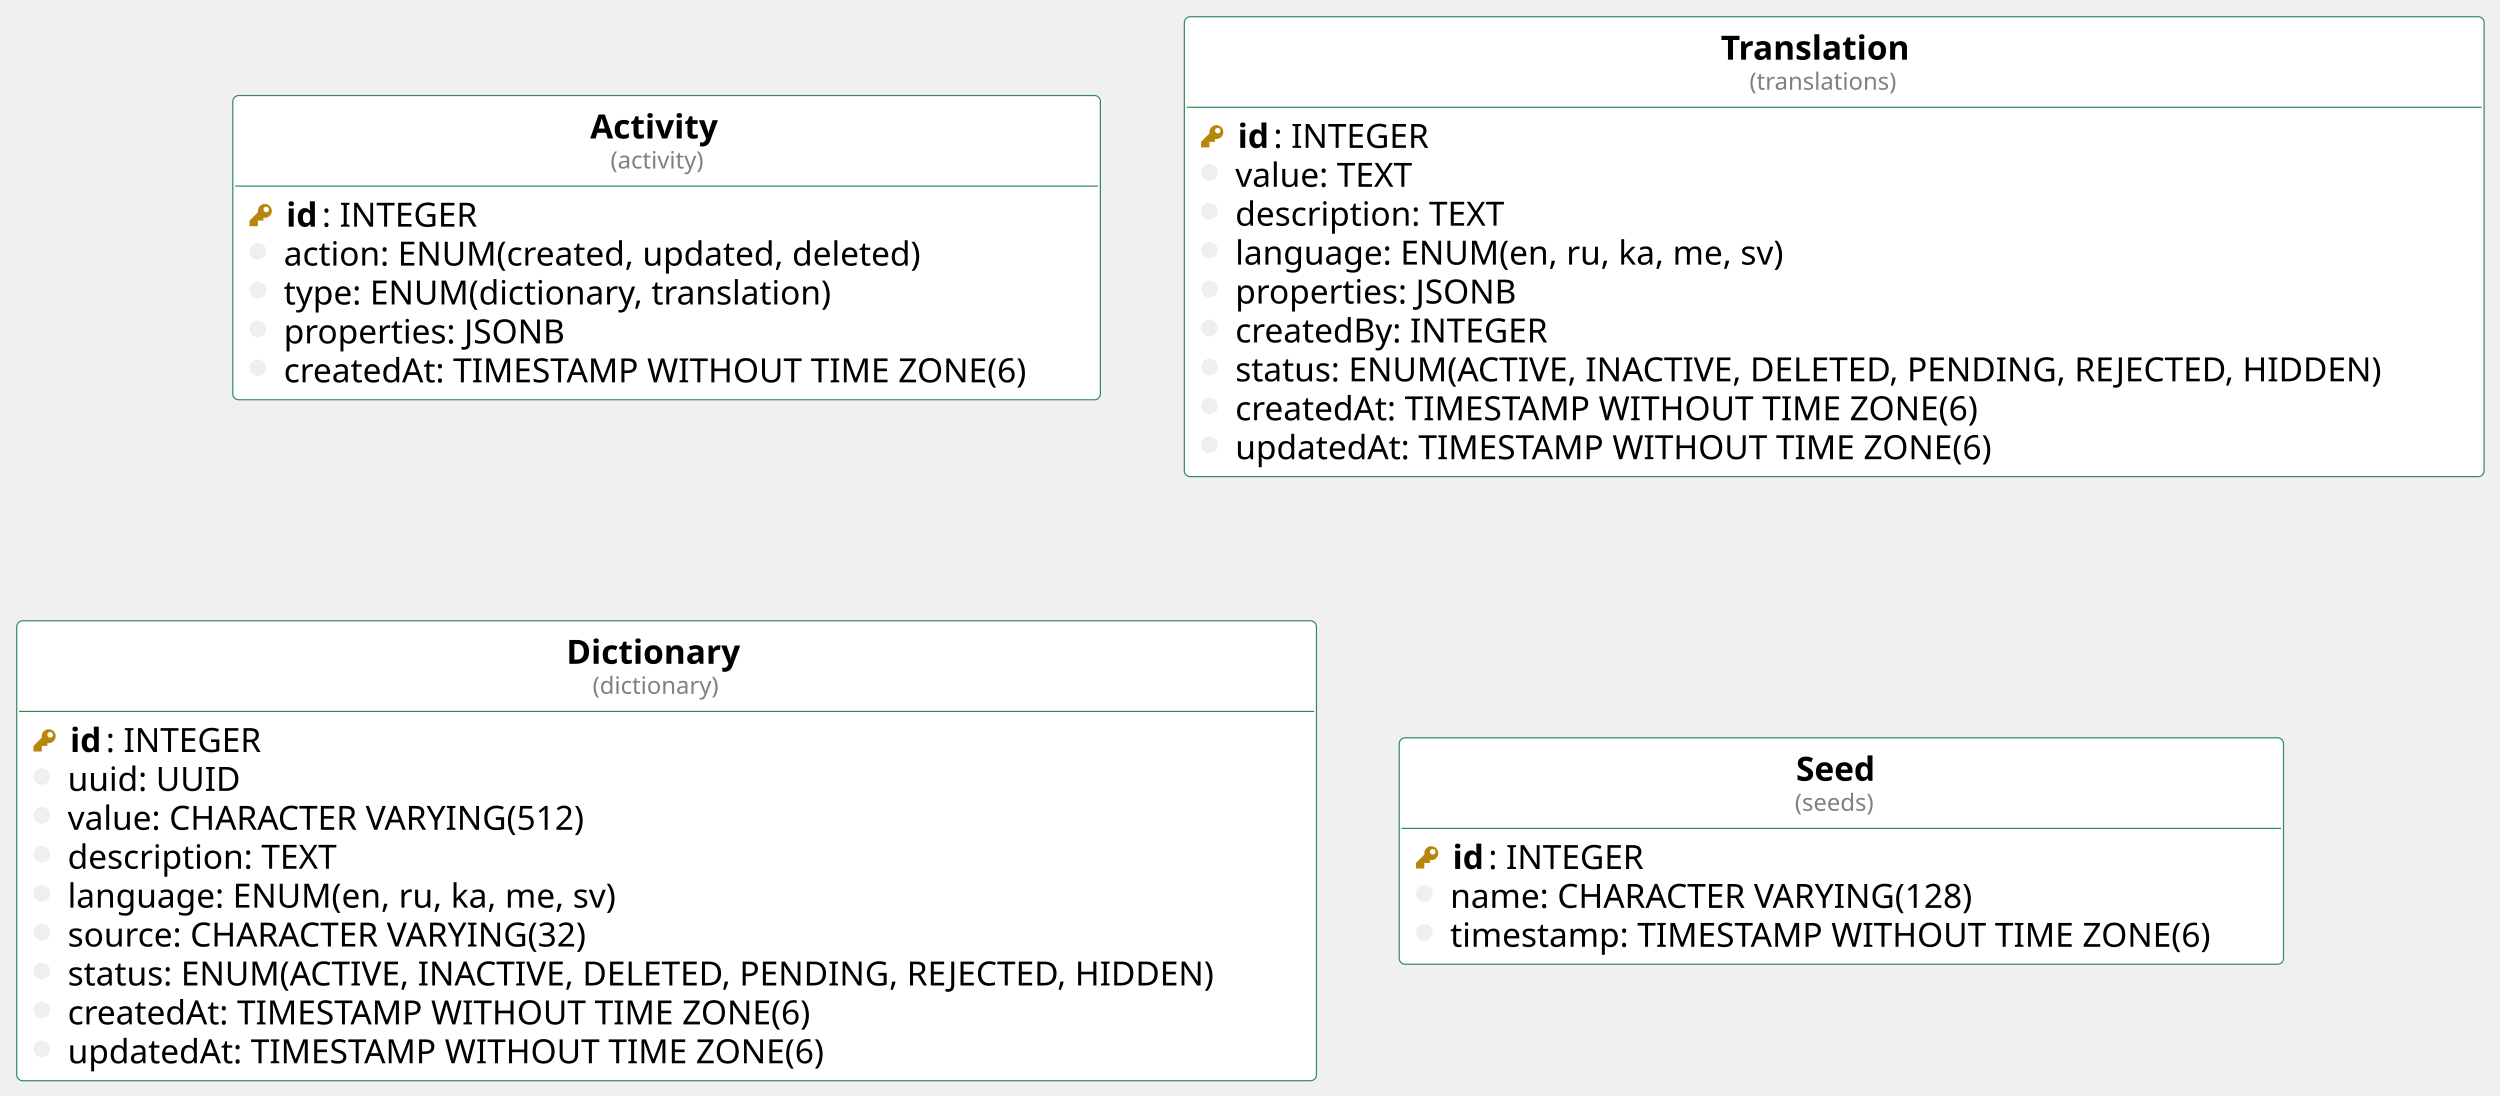
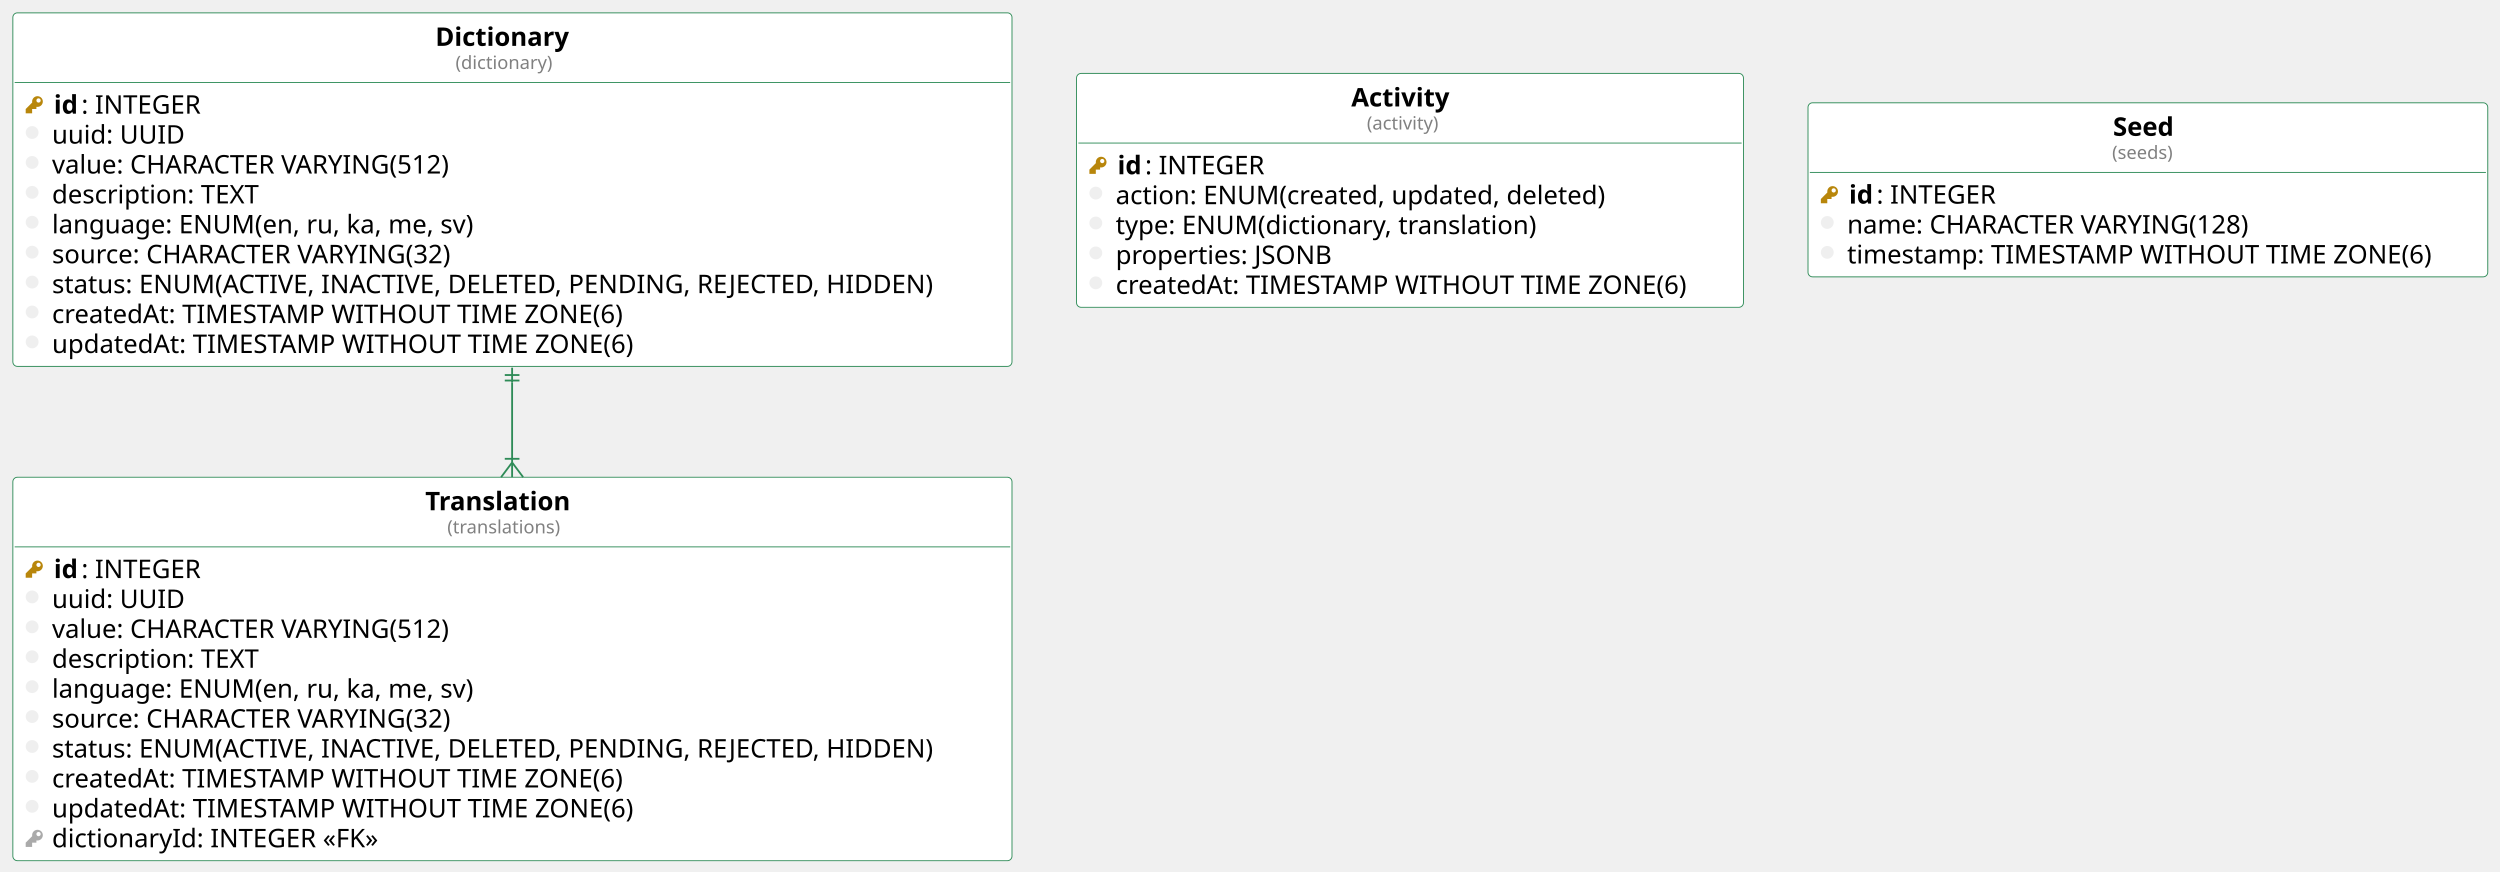
- <svg xmlns="http://www.w3.org/2000/svg" contentStyleType="text/css" height="459px" preserveAspectRatio="none" style="width:1047px;height:459px;background:#FFFFFF;" version="1.1" viewBox="0 0 1047 459" width="1047px" zoomAndPan="magnify">
+ <svg xmlns="http://www.w3.org/2000/svg" contentStyleType="text/css" height="475px" preserveAspectRatio="none" style="width:1362px;height:475px;background:#FFFFFF;" version="1.1" viewBox="0 0 1362 475" width="1362px" zoomAndPan="magnify">
  <defs />
  <g>
-     <g id="elem_activity">
-       <rect codeLine="25" fill="#FFFFFF" height="127.422" id="activity" rx="2.5" ry="2.5" style="stroke:#2E8B57;stroke-width:0.5;" width="363.333" x="97.5" y="40" />
-       <text fill="#000000" font-family="sans-serif" font-size="14" font-weight="bold" lengthAdjust="spacing" textLength="64" x="247.167" y="57.995">Activity</text>
-       <text fill="#808080" font-family="sans-serif" font-size="10" lengthAdjust="spacing" textLength="47" x="255.667" y="70.579">(activity)</text>
-       <line style="stroke:#2E8B57;stroke-width:0.5;" x1="98.5" x2="459.833" y1="77.938" y2="77.938" />
-       <path d="M110.917,85.401 C109.307,85.401 108,86.708 108,88.318 C108,88.504 108,88.691 108.035,88.866 L104.5,92.401 L104.5,94.734 L108,94.734 L108,92.401 L110.333,92.401 L110.333,91.234 L110.368,91.199 C110.543,91.234 110.73,91.234 110.917,91.234 C112.527,91.234 113.833,89.928 113.833,88.318 C113.833,86.708 112.527,85.401 110.917,85.401 M111.5,86.568 C112.142,86.568 112.667,87.093 112.667,87.734 C112.667,88.376 112.142,88.901 111.5,88.901 C110.858,88.901 110.333,88.376 110.333,87.734 C110.333,87.093 110.858,86.568 111.5,86.568 " fill="#B8860B" style="stroke:;stroke-width:0.0;stroke-dasharray:;" />
-       <text fill="#000000" font-family="sans-serif" font-size="14" font-weight="bold" lengthAdjust="spacing" textLength="15" x="119.833" y="94.933">id</text>
-       <text fill="#000000" font-family="sans-serif" font-size="14" lengthAdjust="spacing" textLength="71" x="134.833" y="94.933">: INTEGER</text>
-       <path d="M108,101.698 C106.063,101.698 104.5,103.261 104.5,105.198 C104.5,107.135 106.063,108.698 108,108.698 C109.937,108.698 111.5,107.135 111.5,105.198 C111.5,103.261 109.937,101.698 108,101.698 " fill="#EFEFEF" style="stroke:;stroke-width:0.0;stroke-dasharray:;" />
-       <text fill="#000000" font-family="sans-serif" font-size="14" lengthAdjust="spacing" textLength="292" x="118.833" y="111.23">action: ENUM(created, updated, deleted)</text>
-       <path d="M108,117.995 C106.063,117.995 104.5,119.558 104.5,121.495 C104.5,123.431 106.063,124.995 108,124.995 C109.937,124.995 111.5,123.431 111.5,121.495 C111.5,119.558 109.937,117.995 108,117.995 " fill="#EFEFEF" style="stroke:;stroke-width:0.0;stroke-dasharray:;" />
-       <text fill="#000000" font-family="sans-serif" font-size="14" lengthAdjust="spacing" textLength="251" x="118.833" y="127.526">type: ENUM(dictionary, translation)</text>
-       <path d="M108,134.292 C106.063,134.292 104.5,135.855 104.5,137.792 C104.5,139.728 106.063,141.292 108,141.292 C109.937,141.292 111.5,139.728 111.5,137.792 C111.5,135.855 109.937,134.292 108,134.292 " fill="#EFEFEF" style="stroke:;stroke-width:0.0;stroke-dasharray:;" />
-       <text fill="#000000" font-family="sans-serif" font-size="14" lengthAdjust="spacing" textLength="130" x="118.833" y="143.823">properties: JSONB</text>
-       <path d="M108,150.589 C106.063,150.589 104.5,152.152 104.5,154.089 C104.5,156.025 106.063,157.589 108,157.589 C109.937,157.589 111.5,156.025 111.5,154.089 C111.5,152.152 109.937,150.589 108,150.589 " fill="#EFEFEF" style="stroke:;stroke-width:0.0;stroke-dasharray:;" />
-       <text fill="#000000" font-family="sans-serif" font-size="14" lengthAdjust="spacing" textLength="336" x="118.833" y="160.12">createdAt: TIMESTAMP WITHOUT TIME ZONE(6)</text>
+     <g id="elem_dictionary">
+       <rect codeLine="25" fill="#FFFFFF" height="192.609" id="dictionary" rx="2.5" ry="2.5" style="stroke:#2E8B57;stroke-width:0.5;" width="544.333" x="7" y="7" />
+       <text fill="#000000" font-family="sans-serif" font-size="14" font-weight="bold" lengthAdjust="spacing" textLength="84" x="237.167" y="24.995">Dictionary</text>
+       <text fill="#808080" font-family="sans-serif" font-size="10" lengthAdjust="spacing" textLength="62" x="248.167" y="37.579">(dictionary)</text>
+       <line style="stroke:#2E8B57;stroke-width:0.5;" x1="8" x2="550.333" y1="44.938" y2="44.938" />
+       <path d="M20.417,52.401 C18.807,52.401 17.5,53.708 17.5,55.318 C17.5,55.504 17.5,55.691 17.535,55.866 L14,59.401 L14,61.734 L17.5,61.734 L17.5,59.401 L19.833,59.401 L19.833,58.234 L19.868,58.199 C20.043,58.234 20.23,58.234 20.417,58.234 C22.027,58.234 23.333,56.928 23.333,55.318 C23.333,53.708 22.027,52.401 20.417,52.401 M21,53.568 C21.642,53.568 22.167,54.093 22.167,54.734 C22.167,55.376 21.642,55.901 21,55.901 C20.358,55.901 19.833,55.376 19.833,54.734 C19.833,54.093 20.358,53.568 21,53.568 " fill="#B8860B" style="stroke:;stroke-width:0.0;stroke-dasharray:;" />
+       <text fill="#000000" font-family="sans-serif" font-size="14" font-weight="bold" lengthAdjust="spacing" textLength="15" x="29.333" y="61.933">id</text>
+       <text fill="#000000" font-family="sans-serif" font-size="14" lengthAdjust="spacing" textLength="71" x="44.333" y="61.933">: INTEGER</text>
+       <path d="M17.5,68.698 C15.563,68.698 14,70.261 14,72.198 C14,74.135 15.563,75.698 17.5,75.698 C19.437,75.698 21,74.135 21,72.198 C21,70.261 19.437,68.698 17.5,68.698 " fill="#EFEFEF" style="stroke:;stroke-width:0.0;stroke-dasharray:;" />
+       <text fill="#000000" font-family="sans-serif" font-size="14" lengthAdjust="spacing" textLength="71" x="28.333" y="78.23">uuid: UUID</text>
+       <path d="M17.5,84.995 C15.563,84.995 14,86.558 14,88.495 C14,90.431 15.563,91.995 17.5,91.995 C19.437,91.995 21,90.431 21,88.495 C21,86.558 19.437,84.995 17.5,84.995 " fill="#EFEFEF" style="stroke:;stroke-width:0.0;stroke-dasharray:;" />
+       <text fill="#000000" font-family="sans-serif" font-size="14" lengthAdjust="spacing" textLength="238" x="28.333" y="94.526">value: CHARACTER VARYING(512)</text>
+       <path d="M17.5,101.292 C15.563,101.292 14,102.855 14,104.792 C14,106.728 15.563,108.292 17.5,108.292 C19.437,108.292 21,106.728 21,104.792 C21,102.855 19.437,101.292 17.5,101.292 " fill="#EFEFEF" style="stroke:;stroke-width:0.0;stroke-dasharray:;" />
+       <text fill="#000000" font-family="sans-serif" font-size="14" lengthAdjust="spacing" textLength="128" x="28.333" y="110.823">description: TEXT</text>
+       <path d="M17.5,117.588 C15.563,117.588 14,119.152 14,121.088 C14,123.025 15.563,124.588 17.5,124.588 C19.437,124.588 21,123.025 21,121.088 C21,119.152 19.437,117.588 17.5,117.588 " fill="#EFEFEF" style="stroke:;stroke-width:0.0;stroke-dasharray:;" />
+       <text fill="#000000" font-family="sans-serif" font-size="14" lengthAdjust="spacing" textLength="242" x="28.333" y="127.12">language: ENUM(en, ru, ka, me, sv)</text>
+       <path d="M17.5,133.885 C15.563,133.885 14,135.449 14,137.385 C14,139.322 15.563,140.885 17.5,140.885 C19.437,140.885 21,139.322 21,137.385 C21,135.449 19.437,133.885 17.5,133.885 " fill="#EFEFEF" style="stroke:;stroke-width:0.0;stroke-dasharray:;" />
+       <text fill="#000000" font-family="sans-serif" font-size="14" lengthAdjust="spacing" textLength="239" x="28.333" y="143.417">source: CHARACTER VARYING(32)</text>
+       <path d="M17.5,150.182 C15.563,150.182 14,151.746 14,153.682 C14,155.619 15.563,157.182 17.5,157.182 C19.437,157.182 21,155.619 21,153.682 C21,151.746 19.437,150.182 17.5,150.182 " fill="#EFEFEF" style="stroke:;stroke-width:0.0;stroke-dasharray:;" />
+       <text fill="#000000" font-family="sans-serif" font-size="14" lengthAdjust="spacing" textLength="517" x="28.333" y="159.714">status: ENUM(ACTIVE, INACTIVE, DELETED, PENDING, REJECTED, HIDDEN)</text>
+       <path d="M17.5,166.479 C15.563,166.479 14,168.042 14,169.979 C14,171.916 15.563,173.479 17.5,173.479 C19.437,173.479 21,171.916 21,169.979 C21,168.042 19.437,166.479 17.5,166.479 " fill="#EFEFEF" style="stroke:;stroke-width:0.0;stroke-dasharray:;" />
+       <text fill="#000000" font-family="sans-serif" font-size="14" lengthAdjust="spacing" textLength="336" x="28.333" y="176.011">createdAt: TIMESTAMP WITHOUT TIME ZONE(6)</text>
+       <path d="M17.5,182.776 C15.563,182.776 14,184.339 14,186.276 C14,188.213 15.563,189.776 17.5,189.776 C19.437,189.776 21,188.213 21,186.276 C21,184.339 19.437,182.776 17.5,182.776 " fill="#EFEFEF" style="stroke:;stroke-width:0.0;stroke-dasharray:;" />
+       <text fill="#000000" font-family="sans-serif" font-size="14" lengthAdjust="spacing" textLength="340" x="28.333" y="192.308">updatedAt: TIMESTAMP WITHOUT TIME ZONE(6)</text>
    </g>
    <g id="elem_translations">
-       <rect codeLine="33" fill="#FFFFFF" height="192.609" id="translations" rx="2.5" ry="2.5" style="stroke:#2E8B57;stroke-width:0.5;" width="544.333" x="496" y="7" />
-       <text fill="#000000" font-family="sans-serif" font-size="14" font-weight="bold" lengthAdjust="spacing" textLength="95" x="720.667" y="24.995">Translation</text>
-       <text fill="#808080" font-family="sans-serif" font-size="10" lengthAdjust="spacing" textLength="71" x="732.667" y="37.579">(translations)</text>
-       <line style="stroke:#2E8B57;stroke-width:0.5;" x1="497" x2="1039.333" y1="44.938" y2="44.938" />
-       <path d="M509.417,52.401 C507.807,52.401 506.5,53.708 506.5,55.318 C506.5,55.504 506.5,55.691 506.535,55.866 L503,59.401 L503,61.734 L506.5,61.734 L506.5,59.401 L508.833,59.401 L508.833,58.234 L508.868,58.199 C509.043,58.234 509.23,58.234 509.417,58.234 C511.027,58.234 512.333,56.928 512.333,55.318 C512.333,53.708 511.027,52.401 509.417,52.401 M510,53.568 C510.642,53.568 511.167,54.093 511.167,54.734 C511.167,55.376 510.642,55.901 510,55.901 C509.358,55.901 508.833,55.376 508.833,54.734 C508.833,54.093 509.358,53.568 510,53.568 " fill="#B8860B" style="stroke:;stroke-width:0.0;stroke-dasharray:;" />
-       <text fill="#000000" font-family="sans-serif" font-size="14" font-weight="bold" lengthAdjust="spacing" textLength="15" x="518.333" y="61.933">id</text>
-       <text fill="#000000" font-family="sans-serif" font-size="14" lengthAdjust="spacing" textLength="71" x="533.333" y="61.933">: INTEGER</text>
-       <path d="M506.5,68.698 C504.563,68.698 503,70.261 503,72.198 C503,74.135 504.563,75.698 506.5,75.698 C508.437,75.698 510,74.135 510,72.198 C510,70.261 508.437,68.698 506.5,68.698 " fill="#EFEFEF" style="stroke:;stroke-width:0.0;stroke-dasharray:;" />
-       <text fill="#000000" font-family="sans-serif" font-size="14" lengthAdjust="spacing" textLength="83" x="517.333" y="78.23">value: TEXT</text>
-       <path d="M506.5,84.995 C504.563,84.995 503,86.558 503,88.495 C503,90.431 504.563,91.995 506.5,91.995 C508.437,91.995 510,90.431 510,88.495 C510,86.558 508.437,84.995 506.5,84.995 " fill="#EFEFEF" style="stroke:;stroke-width:0.0;stroke-dasharray:;" />
-       <text fill="#000000" font-family="sans-serif" font-size="14" lengthAdjust="spacing" textLength="128" x="517.333" y="94.526">description: TEXT</text>
-       <path d="M506.5,101.292 C504.563,101.292 503,102.855 503,104.792 C503,106.728 504.563,108.292 506.5,108.292 C508.437,108.292 510,106.728 510,104.792 C510,102.855 508.437,101.292 506.5,101.292 " fill="#EFEFEF" style="stroke:;stroke-width:0.0;stroke-dasharray:;" />
-       <text fill="#000000" font-family="sans-serif" font-size="14" lengthAdjust="spacing" textLength="242" x="517.333" y="110.823">language: ENUM(en, ru, ka, me, sv)</text>
-       <path d="M506.5,117.588 C504.563,117.588 503,119.152 503,121.088 C503,123.025 504.563,124.588 506.5,124.588 C508.437,124.588 510,123.025 510,121.088 C510,119.152 508.437,117.588 506.5,117.588 " fill="#EFEFEF" style="stroke:;stroke-width:0.0;stroke-dasharray:;" />
-       <text fill="#000000" font-family="sans-serif" font-size="14" lengthAdjust="spacing" textLength="130" x="517.333" y="127.12">properties: JSONB</text>
-       <path d="M506.5,133.885 C504.563,133.885 503,135.449 503,137.385 C503,139.322 504.563,140.885 506.5,140.885 C508.437,140.885 510,139.322 510,137.385 C510,135.449 508.437,133.885 506.5,133.885 " fill="#EFEFEF" style="stroke:;stroke-width:0.0;stroke-dasharray:;" />
-       <text fill="#000000" font-family="sans-serif" font-size="14" lengthAdjust="spacing" textLength="145" x="517.333" y="143.417">createdBy: INTEGER</text>
-       <path d="M506.5,150.182 C504.563,150.182 503,151.746 503,153.682 C503,155.619 504.563,157.182 506.5,157.182 C508.437,157.182 510,155.619 510,153.682 C510,151.746 508.437,150.182 506.5,150.182 " fill="#EFEFEF" style="stroke:;stroke-width:0.0;stroke-dasharray:;" />
-       <text fill="#000000" font-family="sans-serif" font-size="14" lengthAdjust="spacing" textLength="517" x="517.333" y="159.714">status: ENUM(ACTIVE, INACTIVE, DELETED, PENDING, REJECTED, HIDDEN)</text>
-       <path d="M506.5,166.479 C504.563,166.479 503,168.042 503,169.979 C503,171.916 504.563,173.479 506.5,173.479 C508.437,173.479 510,171.916 510,169.979 C510,168.042 508.437,166.479 506.5,166.479 " fill="#EFEFEF" style="stroke:;stroke-width:0.0;stroke-dasharray:;" />
-       <text fill="#000000" font-family="sans-serif" font-size="14" lengthAdjust="spacing" textLength="336" x="517.333" y="176.011">createdAt: TIMESTAMP WITHOUT TIME ZONE(6)</text>
-       <path d="M506.5,182.776 C504.563,182.776 503,184.339 503,186.276 C503,188.213 504.563,189.776 506.5,189.776 C508.437,189.776 510,188.213 510,186.276 C510,184.339 508.437,182.776 506.5,182.776 " fill="#EFEFEF" style="stroke:;stroke-width:0.0;stroke-dasharray:;" />
-       <text fill="#000000" font-family="sans-serif" font-size="14" lengthAdjust="spacing" textLength="340" x="517.333" y="192.308">updatedAt: TIMESTAMP WITHOUT TIME ZONE(6)</text>
-     </g>
-     <g id="elem_dictionary">
-       <rect codeLine="45" fill="#FFFFFF" height="192.609" id="dictionary" rx="2.5" ry="2.5" style="stroke:#2E8B57;stroke-width:0.5;" width="544.333" x="7" y="260" />
-       <text fill="#000000" font-family="sans-serif" font-size="14" font-weight="bold" lengthAdjust="spacing" textLength="84" x="237.167" y="277.995">Dictionary</text>
-       <text fill="#808080" font-family="sans-serif" font-size="10" lengthAdjust="spacing" textLength="62" x="248.167" y="290.579">(dictionary)</text>
+       <rect codeLine="37" fill="#FFFFFF" height="208.906" id="translations" rx="2.5" ry="2.5" style="stroke:#2E8B57;stroke-width:0.5;" width="544.333" x="7" y="260" />
+       <text fill="#000000" font-family="sans-serif" font-size="14" font-weight="bold" lengthAdjust="spacing" textLength="95" x="231.667" y="277.995">Translation</text>
+       <text fill="#808080" font-family="sans-serif" font-size="10" lengthAdjust="spacing" textLength="71" x="243.667" y="290.579">(translations)</text>
      <line style="stroke:#2E8B57;stroke-width:0.5;" x1="8" x2="550.333" y1="297.938" y2="297.938" />
      <path d="M20.417,305.401 C18.807,305.401 17.5,306.708 17.5,308.318 C17.5,308.504 17.5,308.691 17.535,308.866 L14,312.401 L14,314.734 L17.5,314.734 L17.5,312.401 L19.833,312.401 L19.833,311.234 L19.868,311.199 C20.043,311.234 20.23,311.234 20.417,311.234 C22.027,311.234 23.333,309.928 23.333,308.318 C23.333,306.708 22.027,305.401 20.417,305.401 M21,306.568 C21.642,306.568 22.167,307.093 22.167,307.734 C22.167,308.376 21.642,308.901 21,308.901 C20.358,308.901 19.833,308.376 19.833,307.734 C19.833,307.093 20.358,306.568 21,306.568 " fill="#B8860B" style="stroke:;stroke-width:0.0;stroke-dasharray:;" />
      <text fill="#000000" font-family="sans-serif" font-size="14" font-weight="bold" lengthAdjust="spacing" textLength="15" x="29.333" y="314.933">id</text>
      <text fill="#000000" font-family="sans-serif" font-size="14" lengthAdjust="spacing" textLength="71" x="44.333" y="314.933">: INTEGER</text>
      <path d="M17.5,321.698 C15.563,321.698 14,323.261 14,325.198 C14,327.135 15.563,328.698 17.5,328.698 C19.437,328.698 21,327.135 21,325.198 C21,323.261 19.437,321.698 17.5,321.698 " fill="#EFEFEF" style="stroke:;stroke-width:0.0;stroke-dasharray:;" />
      <text fill="#000000" font-family="sans-serif" font-size="14" lengthAdjust="spacing" textLength="71" x="28.333" y="331.229">uuid: UUID</text>
      <path d="M17.5,337.995 C15.563,337.995 14,339.558 14,341.495 C14,343.432 15.563,344.995 17.5,344.995 C19.437,344.995 21,343.432 21,341.495 C21,339.558 19.437,337.995 17.5,337.995 " fill="#EFEFEF" style="stroke:;stroke-width:0.0;stroke-dasharray:;" />
      <text fill="#000000" font-family="sans-serif" font-size="14" lengthAdjust="spacing" textLength="238" x="28.333" y="347.526">value: CHARACTER VARYING(512)</text>
      <path d="M17.5,354.292 C15.563,354.292 14,355.855 14,357.792 C14,359.728 15.563,361.292 17.5,361.292 C19.437,361.292 21,359.728 21,357.792 C21,355.855 19.437,354.292 17.5,354.292 " fill="#EFEFEF" style="stroke:;stroke-width:0.0;stroke-dasharray:;" />
      <text fill="#000000" font-family="sans-serif" font-size="14" lengthAdjust="spacing" textLength="128" x="28.333" y="363.823">description: TEXT</text>
      <path d="M17.5,370.589 C15.563,370.589 14,372.152 14,374.089 C14,376.025 15.563,377.589 17.5,377.589 C19.437,377.589 21,376.025 21,374.089 C21,372.152 19.437,370.589 17.5,370.589 " fill="#EFEFEF" style="stroke:;stroke-width:0.0;stroke-dasharray:;" />
      <text fill="#000000" font-family="sans-serif" font-size="14" lengthAdjust="spacing" textLength="242" x="28.333" y="380.12">language: ENUM(en, ru, ka, me, sv)</text>
      <path d="M17.5,386.885 C15.563,386.885 14,388.449 14,390.385 C14,392.322 15.563,393.885 17.5,393.885 C19.437,393.885 21,392.322 21,390.385 C21,388.449 19.437,386.885 17.5,386.885 " fill="#EFEFEF" style="stroke:;stroke-width:0.0;stroke-dasharray:;" />
      <text fill="#000000" font-family="sans-serif" font-size="14" lengthAdjust="spacing" textLength="239" x="28.333" y="396.417">source: CHARACTER VARYING(32)</text>
      <path d="M17.5,403.182 C15.563,403.182 14,404.746 14,406.682 C14,408.619 15.563,410.182 17.5,410.182 C19.437,410.182 21,408.619 21,406.682 C21,404.746 19.437,403.182 17.5,403.182 " fill="#EFEFEF" style="stroke:;stroke-width:0.0;stroke-dasharray:;" />
      <text fill="#000000" font-family="sans-serif" font-size="14" lengthAdjust="spacing" textLength="517" x="28.333" y="412.714">status: ENUM(ACTIVE, INACTIVE, DELETED, PENDING, REJECTED, HIDDEN)</text>
      <path d="M17.5,419.479 C15.563,419.479 14,421.043 14,422.979 C14,424.916 15.563,426.479 17.5,426.479 C19.437,426.479 21,424.916 21,422.979 C21,421.043 19.437,419.479 17.5,419.479 " fill="#EFEFEF" style="stroke:;stroke-width:0.0;stroke-dasharray:;" />
      <text fill="#000000" font-family="sans-serif" font-size="14" lengthAdjust="spacing" textLength="336" x="28.333" y="429.011">createdAt: TIMESTAMP WITHOUT TIME ZONE(6)</text>
      <path d="M17.5,435.776 C15.563,435.776 14,437.339 14,439.276 C14,441.213 15.563,442.776 17.5,442.776 C19.437,442.776 21,441.213 21,439.276 C21,437.339 19.437,435.776 17.5,435.776 " fill="#EFEFEF" style="stroke:;stroke-width:0.0;stroke-dasharray:;" />
      <text fill="#000000" font-family="sans-serif" font-size="14" lengthAdjust="spacing" textLength="340" x="28.333" y="445.308">updatedAt: TIMESTAMP WITHOUT TIME ZONE(6)</text>
+       <path d="M20.417,452.073 C18.807,452.073 17.5,453.38 17.5,454.99 C17.5,455.176 17.5,455.363 17.535,455.538 L14,459.073 L14,461.406 L17.5,461.406 L17.5,459.073 L19.833,459.073 L19.833,457.906 L19.868,457.871 C20.043,457.906 20.23,457.906 20.417,457.906 C22.027,457.906 23.333,456.6 23.333,454.99 C23.333,453.38 22.027,452.073 20.417,452.073 M21,453.24 C21.642,453.24 22.167,453.765 22.167,454.406 C22.167,455.048 21.642,455.573 21,455.573 C20.358,455.573 19.833,455.048 19.833,454.406 C19.833,453.765 20.358,453.24 21,453.24 " fill="#AAAAAA" style="stroke:;stroke-width:0.0;stroke-dasharray:;" />
+       <text fill="#000000" font-family="sans-serif" font-size="14" lengthAdjust="spacing" textLength="194" x="28.333" y="461.604">dictionaryId: INTEGER «FK»</text>
+     </g>
+     <g id="elem_activity">
+       <rect codeLine="50" fill="#FFFFFF" height="127.422" id="activity" rx="2.5" ry="2.5" style="stroke:#2E8B57;stroke-width:0.5;" width="363.333" x="586.5" y="40" />
+       <text fill="#000000" font-family="sans-serif" font-size="14" font-weight="bold" lengthAdjust="spacing" textLength="64" x="736.167" y="57.995">Activity</text>
+       <text fill="#808080" font-family="sans-serif" font-size="10" lengthAdjust="spacing" textLength="47" x="744.667" y="70.579">(activity)</text>
+       <line style="stroke:#2E8B57;stroke-width:0.5;" x1="587.5" x2="948.833" y1="77.938" y2="77.938" />
+       <path d="M599.917,85.401 C598.307,85.401 597,86.708 597,88.318 C597,88.504 597,88.691 597.035,88.866 L593.5,92.401 L593.5,94.734 L597,94.734 L597,92.401 L599.333,92.401 L599.333,91.234 L599.368,91.199 C599.543,91.234 599.73,91.234 599.917,91.234 C601.527,91.234 602.833,89.928 602.833,88.318 C602.833,86.708 601.527,85.401 599.917,85.401 M600.5,86.568 C601.142,86.568 601.667,87.093 601.667,87.734 C601.667,88.376 601.142,88.901 600.5,88.901 C599.858,88.901 599.333,88.376 599.333,87.734 C599.333,87.093 599.858,86.568 600.5,86.568 " fill="#B8860B" style="stroke:;stroke-width:0.0;stroke-dasharray:;" />
+       <text fill="#000000" font-family="sans-serif" font-size="14" font-weight="bold" lengthAdjust="spacing" textLength="15" x="608.833" y="94.933">id</text>
+       <text fill="#000000" font-family="sans-serif" font-size="14" lengthAdjust="spacing" textLength="71" x="623.833" y="94.933">: INTEGER</text>
+       <path d="M597,101.698 C595.063,101.698 593.5,103.261 593.5,105.198 C593.5,107.135 595.063,108.698 597,108.698 C598.937,108.698 600.5,107.135 600.5,105.198 C600.5,103.261 598.937,101.698 597,101.698 " fill="#EFEFEF" style="stroke:;stroke-width:0.0;stroke-dasharray:;" />
+       <text fill="#000000" font-family="sans-serif" font-size="14" lengthAdjust="spacing" textLength="292" x="607.833" y="111.23">action: ENUM(created, updated, deleted)</text>
+       <path d="M597,117.995 C595.063,117.995 593.5,119.558 593.5,121.495 C593.5,123.431 595.063,124.995 597,124.995 C598.937,124.995 600.5,123.431 600.5,121.495 C600.5,119.558 598.937,117.995 597,117.995 " fill="#EFEFEF" style="stroke:;stroke-width:0.0;stroke-dasharray:;" />
+       <text fill="#000000" font-family="sans-serif" font-size="14" lengthAdjust="spacing" textLength="251" x="607.833" y="127.526">type: ENUM(dictionary, translation)</text>
+       <path d="M597,134.292 C595.063,134.292 593.5,135.855 593.5,137.792 C593.5,139.728 595.063,141.292 597,141.292 C598.937,141.292 600.5,139.728 600.5,137.792 C600.5,135.855 598.937,134.292 597,134.292 " fill="#EFEFEF" style="stroke:;stroke-width:0.0;stroke-dasharray:;" />
+       <text fill="#000000" font-family="sans-serif" font-size="14" lengthAdjust="spacing" textLength="130" x="607.833" y="143.823">properties: JSONB</text>
+       <path d="M597,150.589 C595.063,150.589 593.5,152.152 593.5,154.089 C593.5,156.025 595.063,157.589 597,157.589 C598.937,157.589 600.5,156.025 600.5,154.089 C600.5,152.152 598.937,150.589 597,150.589 " fill="#EFEFEF" style="stroke:;stroke-width:0.0;stroke-dasharray:;" />
+       <text fill="#000000" font-family="sans-serif" font-size="14" lengthAdjust="spacing" textLength="336" x="607.833" y="160.12">createdAt: TIMESTAMP WITHOUT TIME ZONE(6)</text>
    </g>
    <g id="elem_seeds">
-       <rect codeLine="57" fill="#FFFFFF" height="94.828" id="seeds" rx="2.5" ry="2.5" style="stroke:#2E8B57;stroke-width:0.5;" width="370.333" x="586" y="309" />
-       <text fill="#000000" font-family="sans-serif" font-size="14" font-weight="bold" lengthAdjust="spacing" textLength="38" x="752.167" y="326.995">Seed</text>
-       <text fill="#808080" font-family="sans-serif" font-size="10" lengthAdjust="spacing" textLength="39" x="751.667" y="339.579">(seeds)</text>
-       <line style="stroke:#2E8B57;stroke-width:0.5;" x1="587" x2="955.333" y1="346.938" y2="346.938" />
-       <path d="M599.417,354.401 C597.807,354.401 596.5,355.708 596.5,357.318 C596.5,357.504 596.5,357.691 596.535,357.866 L593,361.401 L593,363.734 L596.5,363.734 L596.5,361.401 L598.833,361.401 L598.833,360.234 L598.868,360.199 C599.043,360.234 599.23,360.234 599.417,360.234 C601.027,360.234 602.333,358.928 602.333,357.318 C602.333,355.708 601.027,354.401 599.417,354.401 M600,355.568 C600.642,355.568 601.167,356.093 601.167,356.734 C601.167,357.376 600.642,357.901 600,357.901 C599.358,357.901 598.833,357.376 598.833,356.734 C598.833,356.093 599.358,355.568 600,355.568 " fill="#B8860B" style="stroke:;stroke-width:0.0;stroke-dasharray:;" />
-       <text fill="#000000" font-family="sans-serif" font-size="14" font-weight="bold" lengthAdjust="spacing" textLength="15" x="608.333" y="363.933">id</text>
-       <text fill="#000000" font-family="sans-serif" font-size="14" lengthAdjust="spacing" textLength="71" x="623.333" y="363.933">: INTEGER</text>
-       <path d="M596.5,370.698 C594.563,370.698 593,372.261 593,374.198 C593,376.135 594.563,377.698 596.5,377.698 C598.437,377.698 600,376.135 600,374.198 C600,372.261 598.437,370.698 596.5,370.698 " fill="#EFEFEF" style="stroke:;stroke-width:0.0;stroke-dasharray:;" />
-       <text fill="#000000" font-family="sans-serif" font-size="14" lengthAdjust="spacing" textLength="240" x="607.333" y="380.229">name: CHARACTER VARYING(128)</text>
-       <path d="M596.5,386.995 C594.563,386.995 593,388.558 593,390.495 C593,392.432 594.563,393.995 596.5,393.995 C598.437,393.995 600,392.432 600,390.495 C600,388.558 598.437,386.995 596.5,386.995 " fill="#EFEFEF" style="stroke:;stroke-width:0.0;stroke-dasharray:;" />
-       <text fill="#000000" font-family="sans-serif" font-size="14" lengthAdjust="spacing" textLength="343" x="607.333" y="396.526">timestamp: TIMESTAMP WITHOUT TIME ZONE(6)</text>
+       <rect codeLine="58" fill="#FFFFFF" height="94.828" id="seeds" rx="2.5" ry="2.5" style="stroke:#2E8B57;stroke-width:0.5;" width="370.333" x="985" y="56" />
+       <text fill="#000000" font-family="sans-serif" font-size="14" font-weight="bold" lengthAdjust="spacing" textLength="38" x="1151.167" y="73.995">Seed</text>
+       <text fill="#808080" font-family="sans-serif" font-size="10" lengthAdjust="spacing" textLength="39" x="1150.667" y="86.579">(seeds)</text>
+       <line style="stroke:#2E8B57;stroke-width:0.5;" x1="986" x2="1354.333" y1="93.938" y2="93.938" />
+       <path d="M998.417,101.401 C996.807,101.401 995.5,102.708 995.5,104.318 C995.5,104.504 995.5,104.691 995.535,104.866 L992,108.401 L992,110.734 L995.5,110.734 L995.5,108.401 L997.833,108.401 L997.833,107.234 L997.868,107.199 C998.043,107.234 998.23,107.234 998.417,107.234 C1000.027,107.234 1001.333,105.928 1001.333,104.318 C1001.333,102.708 1000.027,101.401 998.417,101.401 M999,102.568 C999.642,102.568 1000.167,103.093 1000.167,103.734 C1000.167,104.376 999.642,104.901 999,104.901 C998.358,104.901 997.833,104.376 997.833,103.734 C997.833,103.093 998.358,102.568 999,102.568 " fill="#B8860B" style="stroke:;stroke-width:0.0;stroke-dasharray:;" />
+       <text fill="#000000" font-family="sans-serif" font-size="14" font-weight="bold" lengthAdjust="spacing" textLength="15" x="1007.333" y="110.933">id</text>
+       <text fill="#000000" font-family="sans-serif" font-size="14" lengthAdjust="spacing" textLength="71" x="1022.333" y="110.933">: INTEGER</text>
+       <path d="M995.5,117.698 C993.563,117.698 992,119.261 992,121.198 C992,123.135 993.563,124.698 995.5,124.698 C997.437,124.698 999,123.135 999,121.198 C999,119.261 997.437,117.698 995.5,117.698 " fill="#EFEFEF" style="stroke:;stroke-width:0.0;stroke-dasharray:;" />
+       <text fill="#000000" font-family="sans-serif" font-size="14" lengthAdjust="spacing" textLength="240" x="1006.333" y="127.23">name: CHARACTER VARYING(128)</text>
+       <path d="M995.5,133.995 C993.563,133.995 992,135.558 992,137.495 C992,139.431 993.563,140.995 995.5,140.995 C997.437,140.995 999,139.431 999,137.495 C999,135.558 997.437,133.995 995.5,133.995 " fill="#EFEFEF" style="stroke:;stroke-width:0.0;stroke-dasharray:;" />
+       <text fill="#000000" font-family="sans-serif" font-size="14" lengthAdjust="spacing" textLength="343" x="1006.333" y="143.526">timestamp: TIMESTAMP WITHOUT TIME ZONE(6)</text>
+     </g>
+     <g id="link_dictionary_translations">
+       <path codeLine="64" d="M279,208.316 C279,208.316 279,251.955 279,251.955 " fill="none" id="dictionary-translations" style="stroke:#2E8B57;stroke-width:1.0;" />
+       <line style="stroke:#2E8B57;stroke-width:1.0;" x1="279" x2="285" y1="251.955" y2="259.955" />
+       <line style="stroke:#2E8B57;stroke-width:1.0;" x1="279" x2="273" y1="251.955" y2="259.955" />
+       <line style="stroke:#2E8B57;stroke-width:1.0;" x1="279" x2="279" y1="251.955" y2="259.955" />
+       <line style="stroke:#2E8B57;stroke-width:1.0;" x1="283" x2="275" y1="249.955" y2="249.955" />
+       <line style="stroke:#2E8B57;stroke-width:1.0;" x1="275" x2="283" y1="204.316" y2="204.316" />
+       <line style="stroke:#2E8B57;stroke-width:1.0;" x1="275" x2="283" y1="207.316" y2="207.316" />
+       <line style="stroke:#2E8B57;stroke-width:1.0;" x1="279" x2="279" y1="208.316" y2="200.316" />
    </g>
  </g>
</svg>
